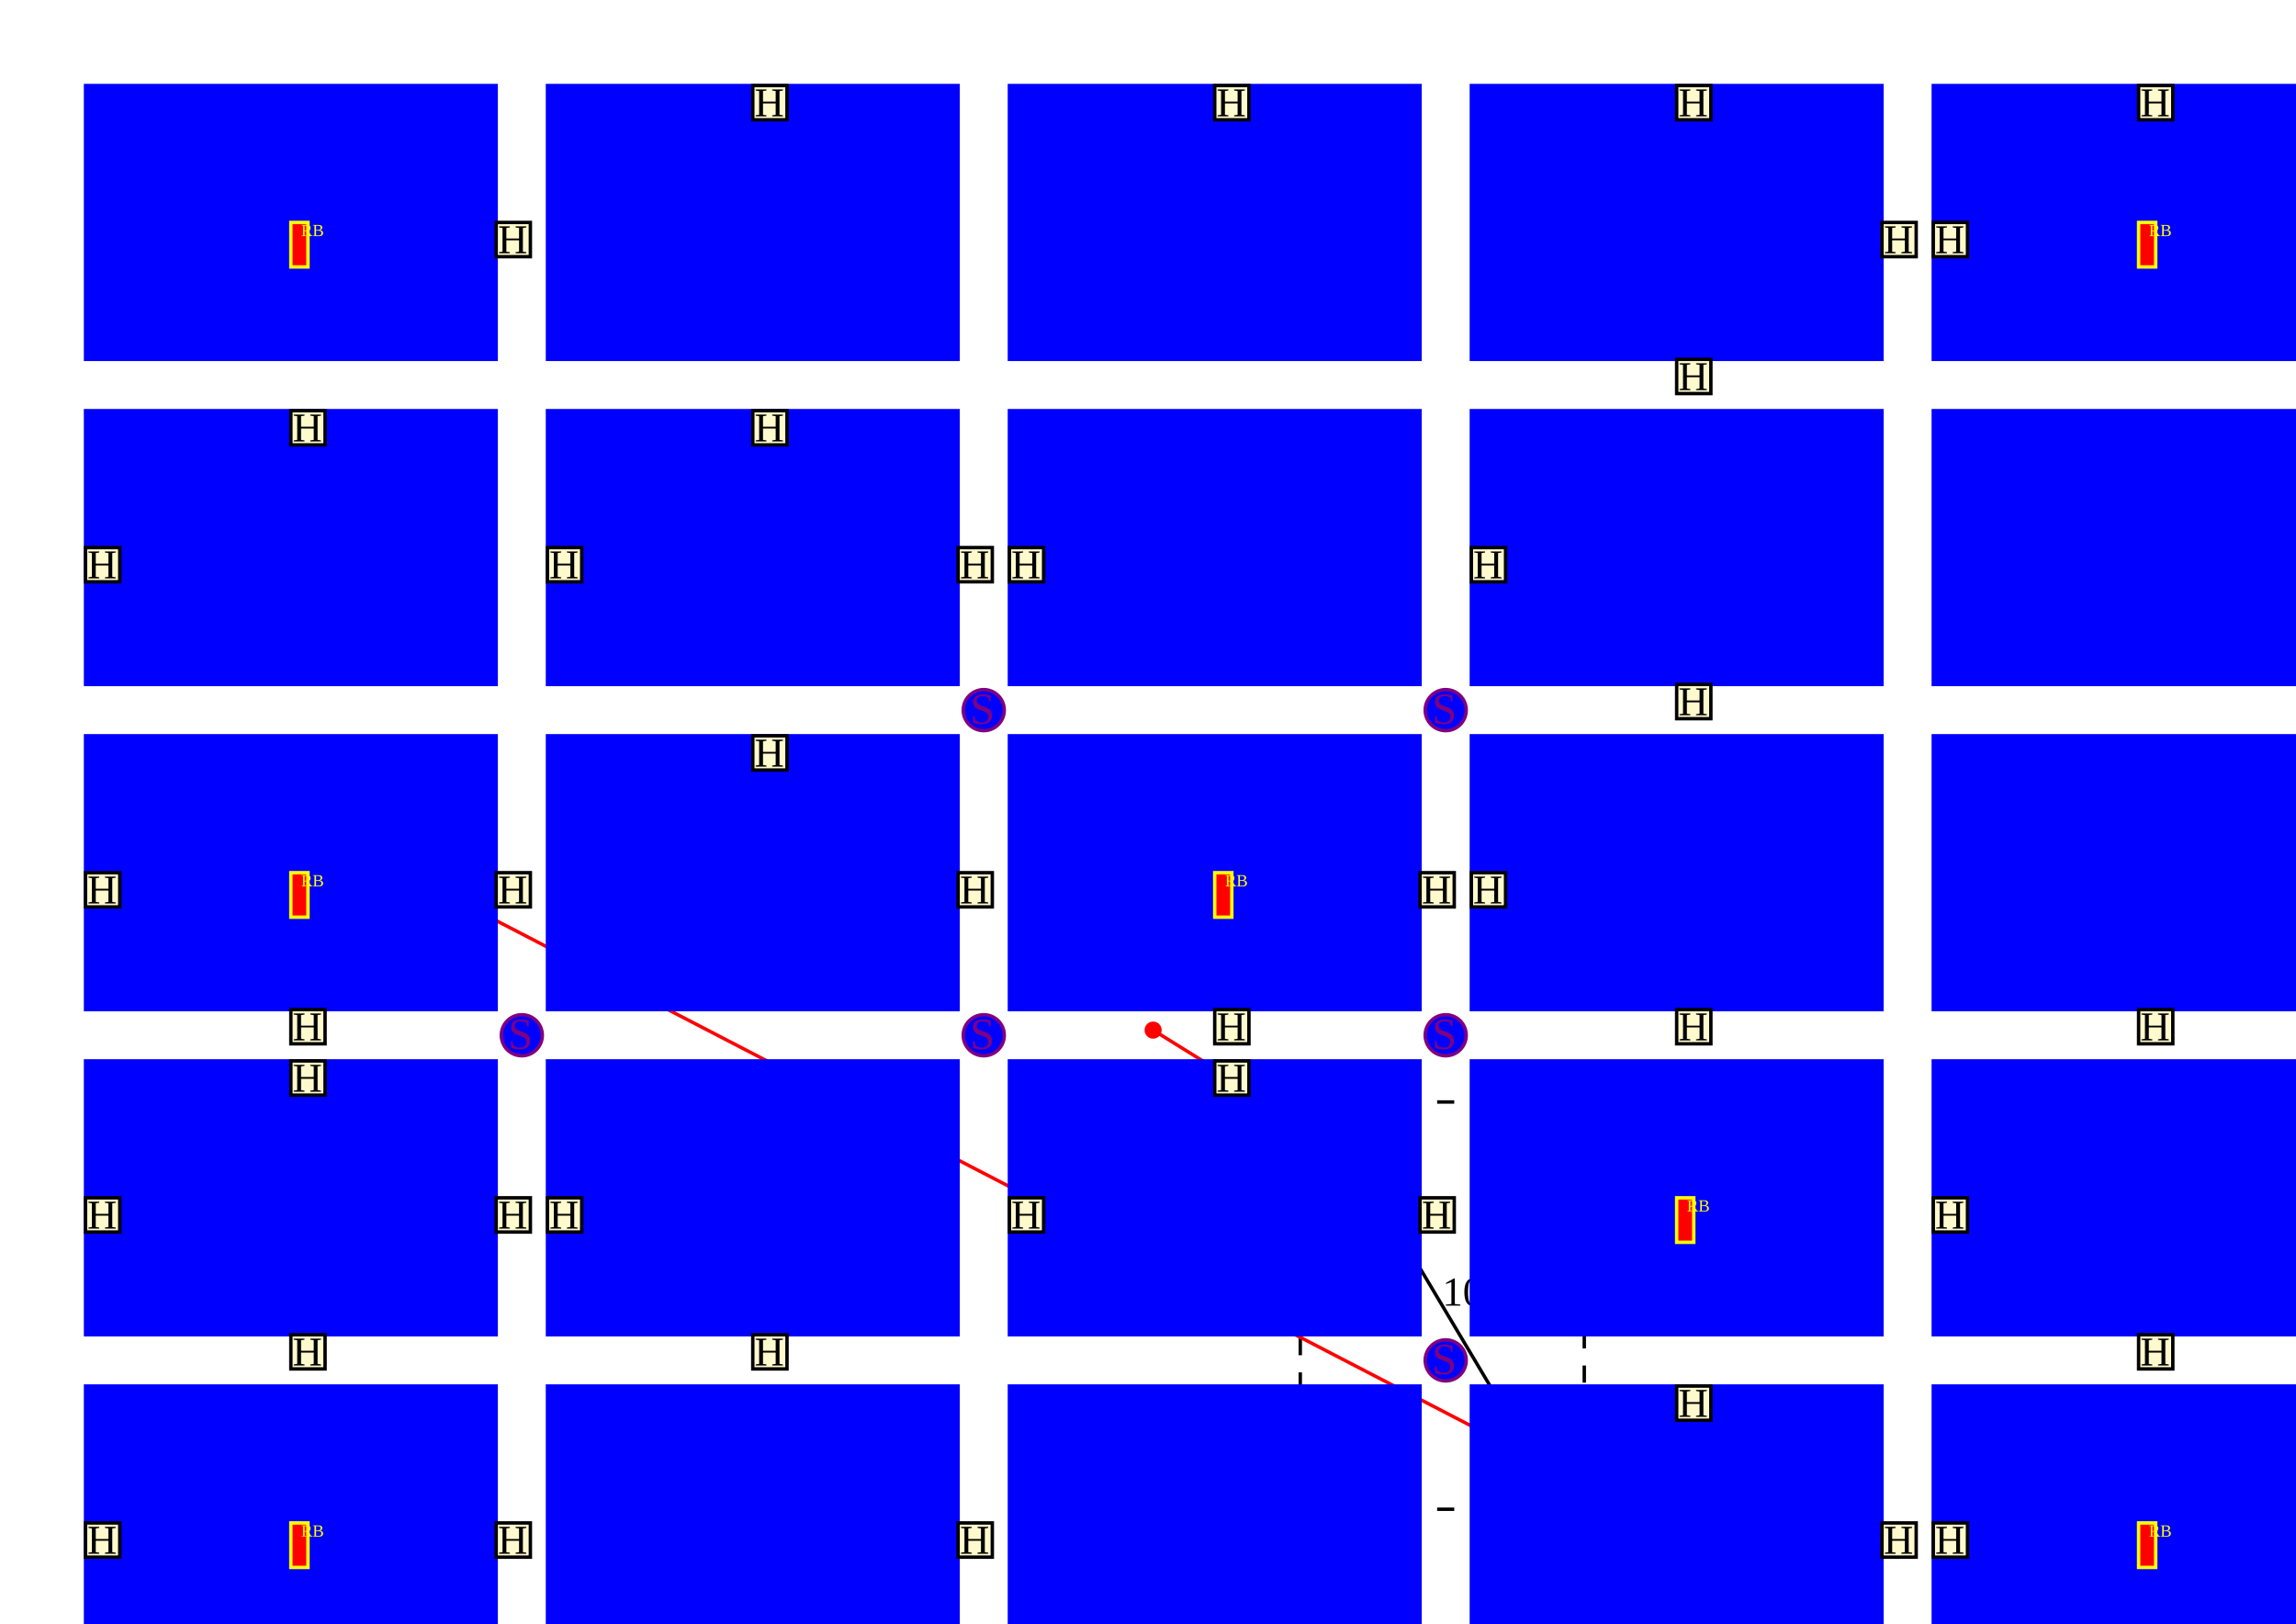
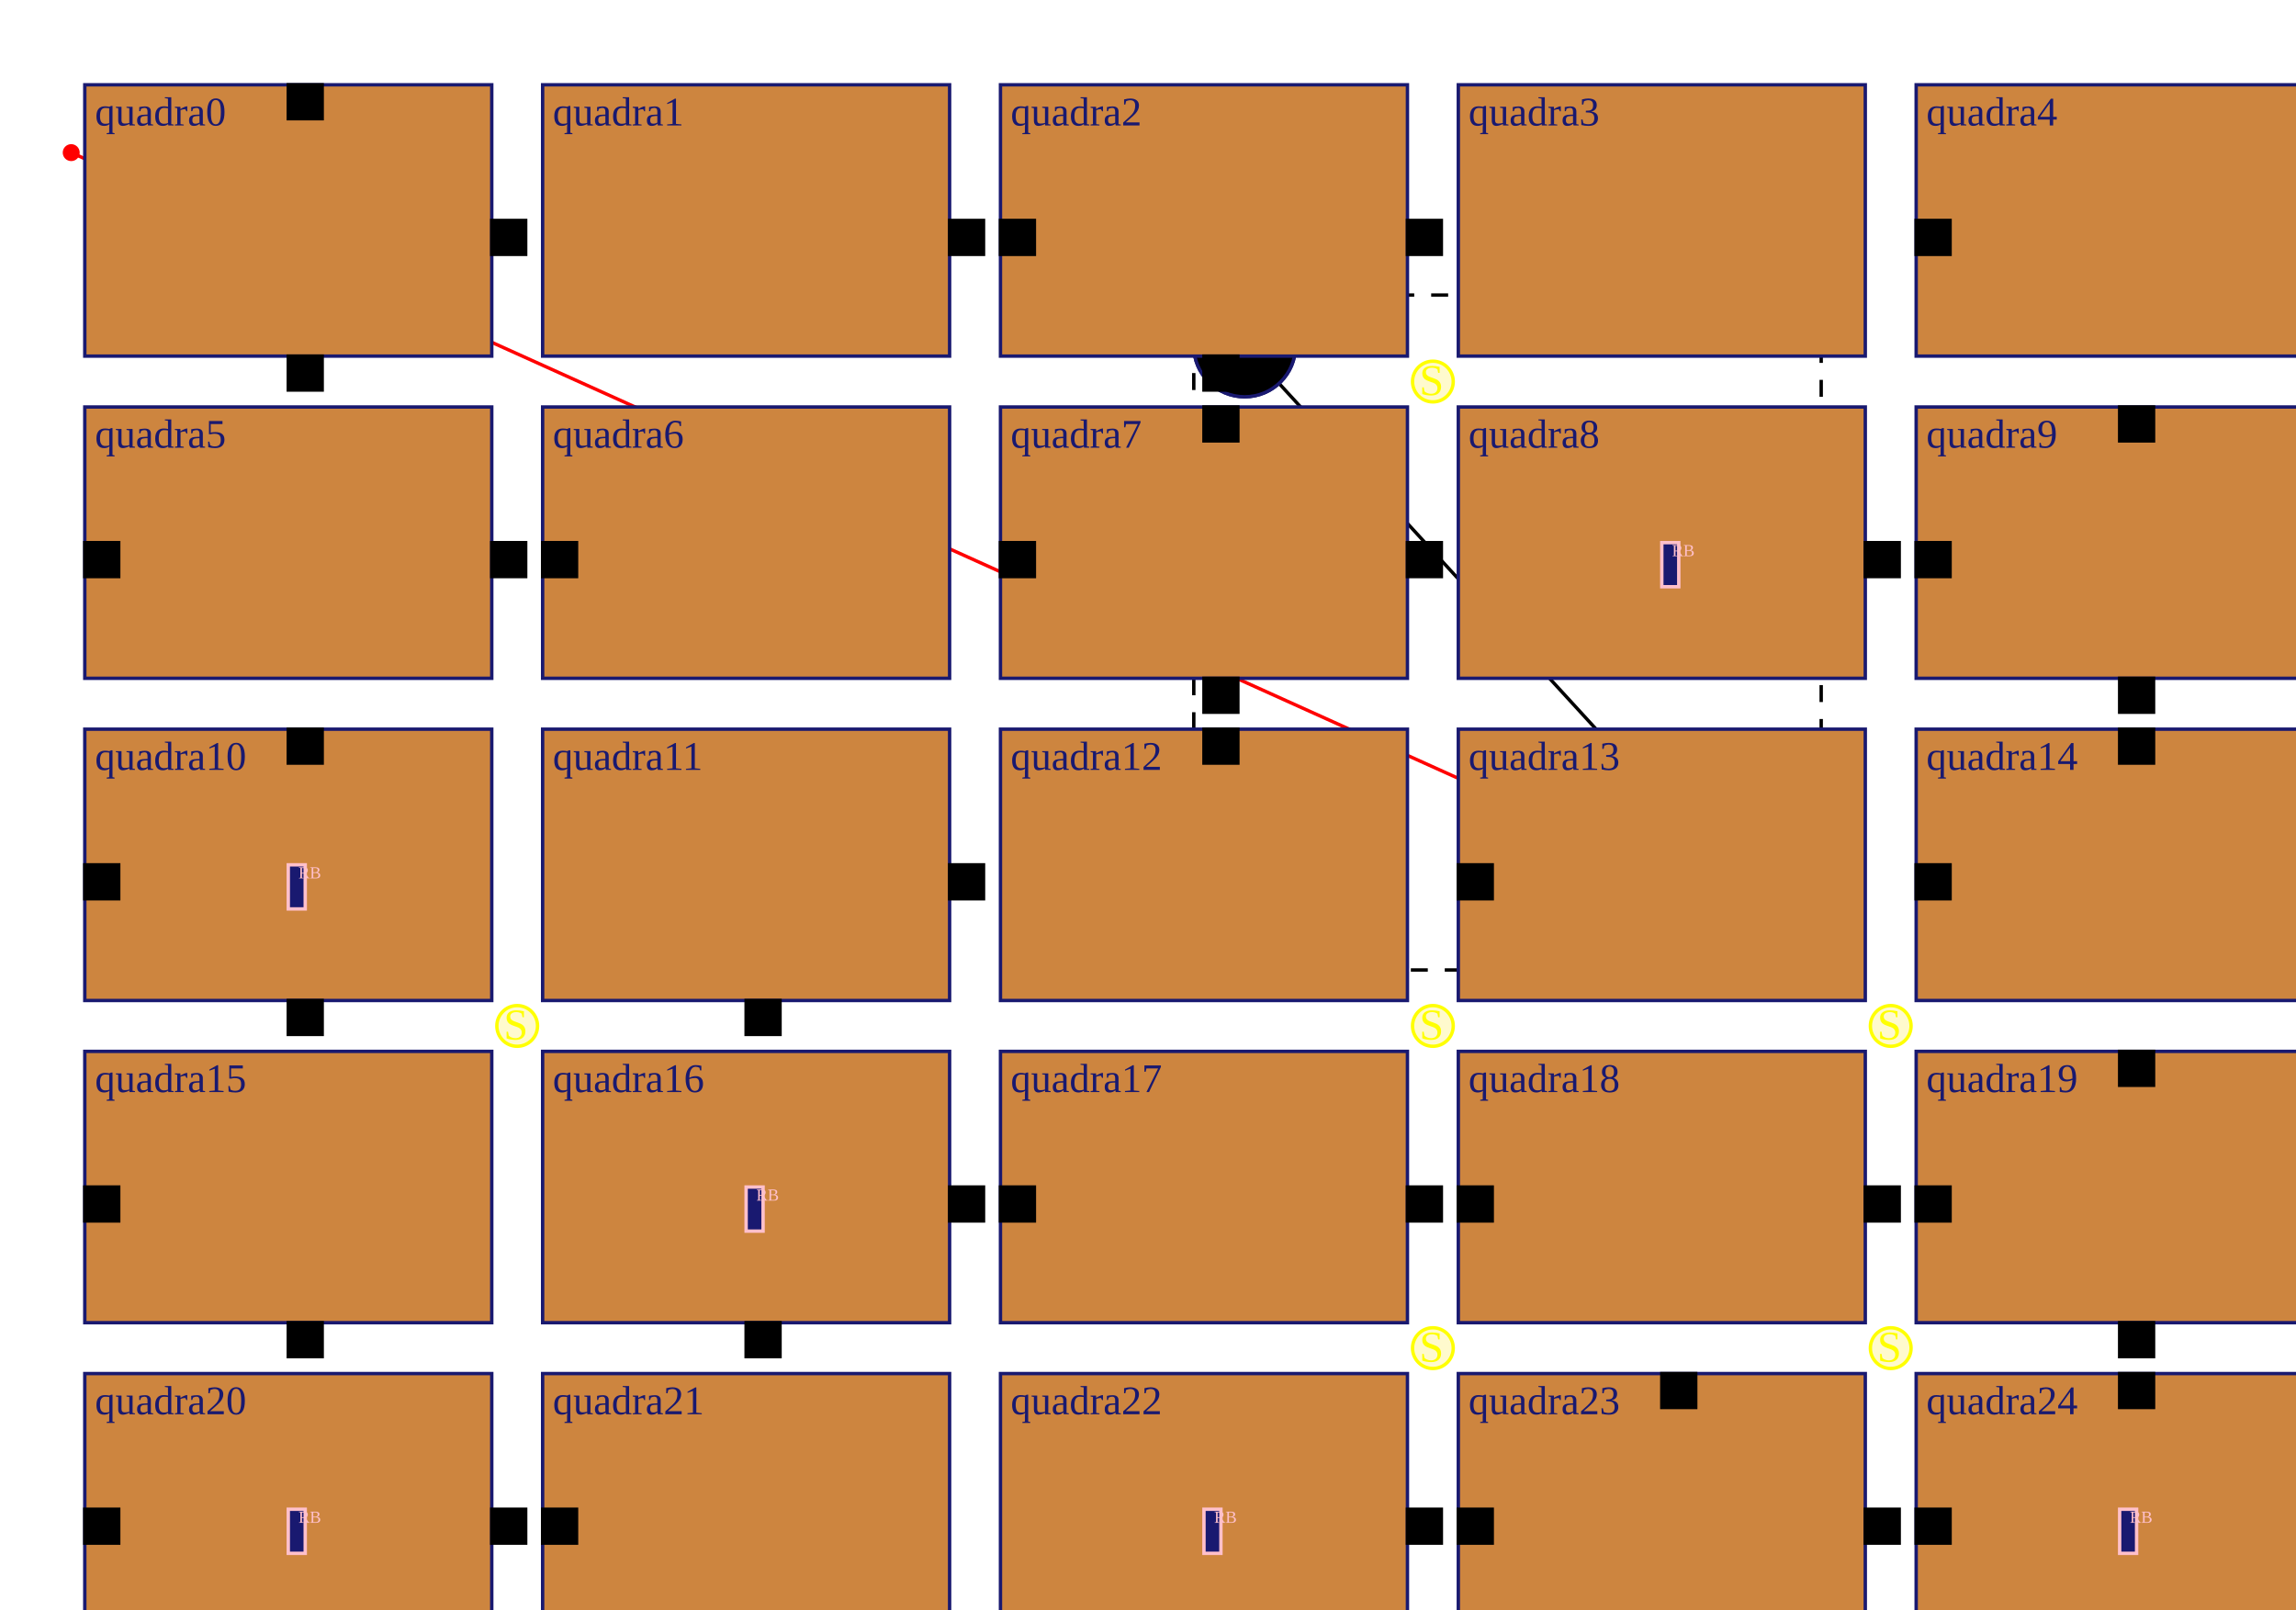
<svg>
-   <rect x="380" y="322" width="83" height="119" fill="none" stroke="black" stroke-dasharray="5" />
-   <circle cx="118" cy="255" r="2" fill="red" stroke="red" />
-   <line x1="118" y1="255" x2="448" y2="426" stroke="red" />
-   <circle cx="337" cy="301" r="2" fill="red" stroke="red" />
-   <line x1="337" y1="301" x2="395" y2="337" stroke="red" />
-   <line x1="448" y1="426" x2="395" y2="337" stroke="black" />
-   <text x="421.5" y="381.5"> 103.585713 </text>
-   <circle cx="448" cy="426" r="15" fill="black" stroke="midnightblue" stroke-width="1" />
-   <rect x="380" y="322" width="30" height="30" fill="black" stroke="midnightblue" stroke-width="1" />
-   <circle cx="448" cy="426" r="15" fill="black" stroke="midnightblue" stroke-width="1" />
-   <rect x="380" y="322" width="30" height="30" fill="black" stroke="midnightblue" stroke-width="1" />
-   <rect x="25" y="25" width="120" height="80" fill="blue" stroke="blue" stroke-width="1" />
-   <text x="28" y="37" font-size="12" fill="blue"> quadra0 </text>
-   <rect x="160" y="25" width="120" height="80" fill="blue" stroke="blue" stroke-width="1" />
-   <text x="163" y="37" font-size="12" fill="blue"> quadra1 </text>
-   <rect x="295" y="25" width="120" height="80" fill="blue" stroke="blue" stroke-width="1" />
-   <text x="298" y="37" font-size="12" fill="blue"> quadra2 </text>
-   <rect x="430" y="25" width="120" height="80" fill="blue" stroke="blue" stroke-width="1" />
-   <text x="433" y="37" font-size="12" fill="blue"> quadra3 </text>
-   <rect x="565" y="25" width="120" height="80" fill="blue" stroke="blue" stroke-width="1" />
-   <text x="568" y="37" font-size="12" fill="blue"> quadra4 </text>
-   <rect x="25" y="120" width="120" height="80" fill="blue" stroke="blue" stroke-width="1" />
-   <text x="28" y="132" font-size="12" fill="blue"> quadra5 </text>
-   <rect x="160" y="120" width="120" height="80" fill="blue" stroke="blue" stroke-width="1" />
-   <text x="163" y="132" font-size="12" fill="blue"> quadra6 </text>
-   <rect x="295" y="120" width="120" height="80" fill="blue" stroke="blue" stroke-width="1" />
-   <text x="298" y="132" font-size="12" fill="blue"> quadra7 </text>
-   <rect x="430" y="120" width="120" height="80" fill="blue" stroke="blue" stroke-width="1" />
-   <text x="433" y="132" font-size="12" fill="blue"> quadra8 </text>
-   <rect x="565" y="120" width="120" height="80" fill="blue" stroke="blue" stroke-width="1" />
-   <text x="568" y="132" font-size="12" fill="blue"> quadra9 </text>
-   <rect x="25" y="215" width="120" height="80" fill="blue" stroke="blue" stroke-width="1" />
-   <text x="28" y="227" font-size="12" fill="blue"> quadra10 </text>
-   <rect x="160" y="215" width="120" height="80" fill="blue" stroke="blue" stroke-width="1" />
-   <text x="163" y="227" font-size="12" fill="blue"> quadra11 </text>
-   <rect x="295" y="215" width="120" height="80" fill="blue" stroke="blue" stroke-width="1" />
-   <text x="298" y="227" font-size="12" fill="blue"> quadra12 </text>
-   <rect x="430" y="215" width="120" height="80" fill="blue" stroke="blue" stroke-width="1" />
-   <text x="433" y="227" font-size="12" fill="blue"> quadra13 </text>
-   <rect x="565" y="215" width="120" height="80" fill="blue" stroke="blue" stroke-width="1" />
-   <text x="568" y="227" font-size="12" fill="blue"> quadra14 </text>
-   <rect x="25" y="310" width="120" height="80" fill="blue" stroke="blue" stroke-width="1" />
-   <text x="28" y="322" font-size="12" fill="blue"> quadra15 </text>
-   <rect x="160" y="310" width="120" height="80" fill="blue" stroke="blue" stroke-width="1" />
-   <text x="163" y="322" font-size="12" fill="blue"> quadra16 </text>
-   <rect x="295" y="310" width="120" height="80" fill="blue" stroke="blue" stroke-width="1" />
-   <text x="298" y="322" font-size="12" fill="blue"> quadra17 </text>
-   <rect x="430" y="310" width="120" height="80" fill="blue" stroke="blue" stroke-width="1" />
-   <text x="433" y="322" font-size="12" fill="blue"> quadra18 </text>
-   <rect x="565" y="310" width="120" height="80" fill="blue" stroke="blue" stroke-width="1" />
-   <text x="568" y="322" font-size="12" fill="blue"> quadra19 </text>
-   <rect x="25" y="405" width="120" height="80" fill="blue" stroke="blue" stroke-width="1" />
-   <text x="28" y="417" font-size="12" fill="blue"> quadra20 </text>
-   <rect x="160" y="405" width="120" height="80" fill="blue" stroke="blue" stroke-width="1" />
-   <text x="163" y="417" font-size="12" fill="blue"> quadra21 </text>
-   <rect x="295" y="405" width="120" height="80" fill="blue" stroke="blue" stroke-width="1" />
-   <text x="298" y="417" font-size="12" fill="blue"> quadra22 </text>
-   <rect x="430" y="405" width="120" height="80" fill="blue" stroke="blue" stroke-width="1" />
-   <text x="433" y="417" font-size="12" fill="blue"> quadra23 </text>
-   <rect x="565" y="405" width="120" height="80" fill="blue" stroke="blue" stroke-width="1" />
-   <text x="568" y="417" font-size="12" fill="blue"> quadra24 </text>
-   <rect x="145" y="65" width="10" height="10" fill="lemonchiffon" stroke="black" stroke-width="1" />
+   <rect x="352" y="87" width="185" height="199" fill="none" stroke="black" stroke-dasharray="5" />
+   <circle cx="388" cy="80" r="2" fill="red" stroke="red" />
+   <line x1="388" y1="80" x2="367" y2="102" stroke="red" />
+   <circle cx="21" cy="45" r="2" fill="red" stroke="red" />
+   <line x1="21" y1="45" x2="522" y2="271" stroke="red" />
+   <line x1="367" y1="102" x2="522" y2="271" stroke="black" />
+   <text x="444.5" y="186.5"> 229.316375 </text>
+   <circle cx="367" cy="102" r="15" fill="black" stroke="midnightblue" stroke-width="1" />
+   <rect x="507" y="256" width="30" height="30" fill="black" stroke="midnightblue" stroke-width="1" />
+   <circle cx="367" cy="102" r="15" fill="black" stroke="midnightblue" stroke-width="1" />
+   <rect x="507" y="256" width="30" height="30" fill="black" stroke="midnightblue" stroke-width="1" />
+   <rect x="25" y="25" width="120" height="80" fill="peru" stroke="midnightblue" stroke-width="1" />
+   <text x="28" y="37" font-size="12" fill="midnightblue"> quadra0 </text>
+   <rect x="160" y="25" width="120" height="80" fill="peru" stroke="midnightblue" stroke-width="1" />
+   <text x="163" y="37" font-size="12" fill="midnightblue"> quadra1 </text>
+   <rect x="295" y="25" width="120" height="80" fill="peru" stroke="midnightblue" stroke-width="1" />
+   <text x="298" y="37" font-size="12" fill="midnightblue"> quadra2 </text>
+   <rect x="430" y="25" width="120" height="80" fill="peru" stroke="midnightblue" stroke-width="1" />
+   <text x="433" y="37" font-size="12" fill="midnightblue"> quadra3 </text>
+   <rect x="565" y="25" width="120" height="80" fill="peru" stroke="midnightblue" stroke-width="1" />
+   <text x="568" y="37" font-size="12" fill="midnightblue"> quadra4 </text>
+   <rect x="25" y="120" width="120" height="80" fill="peru" stroke="midnightblue" stroke-width="1" />
+   <text x="28" y="132" font-size="12" fill="midnightblue"> quadra5 </text>
+   <rect x="160" y="120" width="120" height="80" fill="peru" stroke="midnightblue" stroke-width="1" />
+   <text x="163" y="132" font-size="12" fill="midnightblue"> quadra6 </text>
+   <rect x="295" y="120" width="120" height="80" fill="peru" stroke="midnightblue" stroke-width="1" />
+   <text x="298" y="132" font-size="12" fill="midnightblue"> quadra7 </text>
+   <rect x="430" y="120" width="120" height="80" fill="peru" stroke="midnightblue" stroke-width="1" />
+   <text x="433" y="132" font-size="12" fill="midnightblue"> quadra8 </text>
+   <rect x="565" y="120" width="120" height="80" fill="peru" stroke="midnightblue" stroke-width="1" />
+   <text x="568" y="132" font-size="12" fill="midnightblue"> quadra9 </text>
+   <rect x="25" y="215" width="120" height="80" fill="peru" stroke="midnightblue" stroke-width="1" />
+   <text x="28" y="227" font-size="12" fill="midnightblue"> quadra10 </text>
+   <rect x="160" y="215" width="120" height="80" fill="peru" stroke="midnightblue" stroke-width="1" />
+   <text x="163" y="227" font-size="12" fill="midnightblue"> quadra11 </text>
+   <rect x="295" y="215" width="120" height="80" fill="peru" stroke="midnightblue" stroke-width="1" />
+   <text x="298" y="227" font-size="12" fill="midnightblue"> quadra12 </text>
+   <rect x="430" y="215" width="120" height="80" fill="peru" stroke="midnightblue" stroke-width="1" />
+   <text x="433" y="227" font-size="12" fill="midnightblue"> quadra13 </text>
+   <rect x="565" y="215" width="120" height="80" fill="peru" stroke="midnightblue" stroke-width="1" />
+   <text x="568" y="227" font-size="12" fill="midnightblue"> quadra14 </text>
+   <rect x="25" y="310" width="120" height="80" fill="peru" stroke="midnightblue" stroke-width="1" />
+   <text x="28" y="322" font-size="12" fill="midnightblue"> quadra15 </text>
+   <rect x="160" y="310" width="120" height="80" fill="peru" stroke="midnightblue" stroke-width="1" />
+   <text x="163" y="322" font-size="12" fill="midnightblue"> quadra16 </text>
+   <rect x="295" y="310" width="120" height="80" fill="peru" stroke="midnightblue" stroke-width="1" />
+   <text x="298" y="322" font-size="12" fill="midnightblue"> quadra17 </text>
+   <rect x="430" y="310" width="120" height="80" fill="peru" stroke="midnightblue" stroke-width="1" />
+   <text x="433" y="322" font-size="12" fill="midnightblue"> quadra18 </text>
+   <rect x="565" y="310" width="120" height="80" fill="peru" stroke="midnightblue" stroke-width="1" />
+   <text x="568" y="322" font-size="12" fill="midnightblue"> quadra19 </text>
+   <rect x="25" y="405" width="120" height="80" fill="peru" stroke="midnightblue" stroke-width="1" />
+   <text x="28" y="417" font-size="12" fill="midnightblue"> quadra20 </text>
+   <rect x="160" y="405" width="120" height="80" fill="peru" stroke="midnightblue" stroke-width="1" />
+   <text x="163" y="417" font-size="12" fill="midnightblue"> quadra21 </text>
+   <rect x="295" y="405" width="120" height="80" fill="peru" stroke="midnightblue" stroke-width="1" />
+   <text x="298" y="417" font-size="12" fill="midnightblue"> quadra22 </text>
+   <rect x="430" y="405" width="120" height="80" fill="peru" stroke="midnightblue" stroke-width="1" />
+   <text x="433" y="417" font-size="12" fill="midnightblue"> quadra23 </text>
+   <rect x="565" y="405" width="120" height="80" fill="peru" stroke="midnightblue" stroke-width="1" />
+   <text x="568" y="417" font-size="12" fill="midnightblue"> quadra24 </text>
+   <rect x="85" y="25" width="10" height="10" fill="black" stroke="black" stroke-width="1" />
+   <text x="85.5" y="34" font-size="12" fill="black"> H </text>
+   <rect x="145" y="65" width="10" height="10" fill="black" stroke="black" stroke-width="1" />
  <text x="145.5" y="74" font-size="12" fill="black"> H </text>
-   <rect x="220" y="25" width="10" height="10" fill="lemonchiffon" stroke="black" stroke-width="1" />
-   <text x="220.5" y="34" font-size="12" fill="black"> H </text>
-   <rect x="355" y="25" width="10" height="10" fill="lemonchiffon" stroke="black" stroke-width="1" />
-   <text x="355.5" y="34" font-size="12" fill="black"> H </text>
-   <rect x="490" y="25" width="10" height="10" fill="lemonchiffon" stroke="black" stroke-width="1" />
-   <text x="490.5" y="34" font-size="12" fill="black"> H </text>
-   <rect x="550" y="65" width="10" height="10" fill="lemonchiffon" stroke="black" stroke-width="1" />
-   <text x="550.5" y="74" font-size="12" fill="black"> H </text>
-   <rect x="490" y="105" width="10" height="10" fill="lemonchiffon" stroke="black" stroke-width="1" />
-   <text x="490.5" y="114" font-size="12" fill="black"> H </text>
-   <rect x="625" y="25" width="10" height="10" fill="lemonchiffon" stroke="black" stroke-width="1" />
-   <text x="625.5" y="34" font-size="12" fill="black"> H </text>
-   <rect x="565" y="65" width="10" height="10" fill="lemonchiffon" stroke="black" stroke-width="1" />
+   <rect x="85" y="105" width="10" height="10" fill="black" stroke="black" stroke-width="1" />
+   <text x="85.5" y="114" font-size="12" fill="black"> H </text>
+   <rect x="280" y="65" width="10" height="10" fill="black" stroke="black" stroke-width="1" />
+   <text x="280.5" y="74" font-size="12" fill="black"> H </text>
+   <rect x="415" y="65" width="10" height="10" fill="black" stroke="black" stroke-width="1" />
+   <text x="415.5" y="74" font-size="12" fill="black"> H </text>
+   <rect x="355" y="105" width="10" height="10" fill="black" stroke="black" stroke-width="1" />
+   <text x="355.5" y="114" font-size="12" fill="black"> H </text>
+   <rect x="295" y="65" width="10" height="10" fill="black" stroke="black" stroke-width="1" />
+   <text x="295.5" y="74" font-size="12" fill="black"> H </text>
+   <rect x="685" y="65" width="10" height="10" fill="black" stroke="black" stroke-width="1" />
+   <text x="685.5" y="74" font-size="12" fill="black"> H </text>
+   <rect x="565" y="65" width="10" height="10" fill="black" stroke="black" stroke-width="1" />
  <text x="565.5" y="74" font-size="12" fill="black"> H </text>
-   <rect x="85" y="120" width="10" height="10" fill="lemonchiffon" stroke="black" stroke-width="1" />
-   <text x="85.5" y="129" font-size="12" fill="black"> H </text>
-   <rect x="25" y="160" width="10" height="10" fill="lemonchiffon" stroke="black" stroke-width="1" />
+   <rect x="145" y="160" width="10" height="10" fill="black" stroke="black" stroke-width="1" />
+   <text x="145.5" y="169" font-size="12" fill="black"> H </text>
+   <rect x="25" y="160" width="10" height="10" fill="black" stroke="black" stroke-width="1" />
  <text x="25.5" y="169" font-size="12" fill="black"> H </text>
-   <rect x="220" y="120" width="10" height="10" fill="lemonchiffon" stroke="black" stroke-width="1" />
-   <text x="220.5" y="129" font-size="12" fill="black"> H </text>
-   <rect x="280" y="160" width="10" height="10" fill="lemonchiffon" stroke="black" stroke-width="1" />
-   <text x="280.5" y="169" font-size="12" fill="black"> H </text>
-   <rect x="160" y="160" width="10" height="10" fill="lemonchiffon" stroke="black" stroke-width="1" />
+   <rect x="160" y="160" width="10" height="10" fill="black" stroke="black" stroke-width="1" />
  <text x="160.5" y="169" font-size="12" fill="black"> H </text>
-   <rect x="295" y="160" width="10" height="10" fill="lemonchiffon" stroke="black" stroke-width="1" />
+   <rect x="355" y="120" width="10" height="10" fill="black" stroke="black" stroke-width="1" />
+   <text x="355.5" y="129" font-size="12" fill="black"> H </text>
+   <rect x="415" y="160" width="10" height="10" fill="black" stroke="black" stroke-width="1" />
+   <text x="415.5" y="169" font-size="12" fill="black"> H </text>
+   <rect x="355" y="200" width="10" height="10" fill="black" stroke="black" stroke-width="1" />
+   <text x="355.5" y="209" font-size="12" fill="black"> H </text>
+   <rect x="295" y="160" width="10" height="10" fill="black" stroke="black" stroke-width="1" />
  <text x="295.5" y="169" font-size="12" fill="black"> H </text>
-   <rect x="490" y="200" width="10" height="10" fill="lemonchiffon" stroke="black" stroke-width="1" />
-   <text x="490.5" y="209" font-size="12" fill="black"> H </text>
-   <rect x="430" y="160" width="10" height="10" fill="lemonchiffon" stroke="black" stroke-width="1" />
-   <text x="430.5" y="169" font-size="12" fill="black"> H </text>
-   <rect x="685" y="160" width="10" height="10" fill="lemonchiffon" stroke="black" stroke-width="1" />
-   <text x="685.5" y="169" font-size="12" fill="black"> H </text>
-   <rect x="145" y="255" width="10" height="10" fill="lemonchiffon" stroke="black" stroke-width="1" />
-   <text x="145.5" y="264" font-size="12" fill="black"> H </text>
-   <rect x="85" y="295" width="10" height="10" fill="lemonchiffon" stroke="black" stroke-width="1" />
+   <rect x="550" y="160" width="10" height="10" fill="black" stroke="black" stroke-width="1" />
+   <text x="550.5" y="169" font-size="12" fill="black"> H </text>
+   <rect x="625" y="120" width="10" height="10" fill="black" stroke="black" stroke-width="1" />
+   <text x="625.5" y="129" font-size="12" fill="black"> H </text>
+   <rect x="625" y="200" width="10" height="10" fill="black" stroke="black" stroke-width="1" />
+   <text x="625.5" y="209" font-size="12" fill="black"> H </text>
+   <rect x="565" y="160" width="10" height="10" fill="black" stroke="black" stroke-width="1" />
+   <text x="565.5" y="169" font-size="12" fill="black"> H </text>
+   <rect x="85" y="215" width="10" height="10" fill="black" stroke="black" stroke-width="1" />
+   <text x="85.5" y="224" font-size="12" fill="black"> H </text>
+   <rect x="85" y="295" width="10" height="10" fill="black" stroke="black" stroke-width="1" />
  <text x="85.5" y="304" font-size="12" fill="black"> H </text>
-   <rect x="25" y="255" width="10" height="10" fill="lemonchiffon" stroke="black" stroke-width="1" />
+   <rect x="25" y="255" width="10" height="10" fill="black" stroke="black" stroke-width="1" />
  <text x="25.5" y="264" font-size="12" fill="black"> H </text>
-   <rect x="220" y="215" width="10" height="10" fill="lemonchiffon" stroke="black" stroke-width="1" />
-   <text x="220.5" y="224" font-size="12" fill="black"> H </text>
-   <rect x="280" y="255" width="10" height="10" fill="lemonchiffon" stroke="black" stroke-width="1" />
+   <rect x="280" y="255" width="10" height="10" fill="black" stroke="black" stroke-width="1" />
  <text x="280.5" y="264" font-size="12" fill="black"> H </text>
-   <rect x="415" y="255" width="10" height="10" fill="lemonchiffon" stroke="black" stroke-width="1" />
-   <text x="415.5" y="264" font-size="12" fill="black"> H </text>
-   <rect x="355" y="295" width="10" height="10" fill="lemonchiffon" stroke="black" stroke-width="1" />
-   <text x="355.5" y="304" font-size="12" fill="black"> H </text>
-   <rect x="490" y="295" width="10" height="10" fill="lemonchiffon" stroke="black" stroke-width="1" />
-   <text x="490.5" y="304" font-size="12" fill="black"> H </text>
-   <rect x="430" y="255" width="10" height="10" fill="lemonchiffon" stroke="black" stroke-width="1" />
+   <rect x="220" y="295" width="10" height="10" fill="black" stroke="black" stroke-width="1" />
+   <text x="220.5" y="304" font-size="12" fill="black"> H </text>
+   <rect x="355" y="215" width="10" height="10" fill="black" stroke="black" stroke-width="1" />
+   <text x="355.5" y="224" font-size="12" fill="black"> H </text>
+   <rect x="430" y="255" width="10" height="10" fill="black" stroke="black" stroke-width="1" />
  <text x="430.5" y="264" font-size="12" fill="black"> H </text>
-   <rect x="625" y="295" width="10" height="10" fill="lemonchiffon" stroke="black" stroke-width="1" />
-   <text x="625.5" y="304" font-size="12" fill="black"> H </text>
-   <rect x="85" y="310" width="10" height="10" fill="lemonchiffon" stroke="black" stroke-width="1" />
-   <text x="85.5" y="319" font-size="12" fill="black"> H </text>
-   <rect x="145" y="350" width="10" height="10" fill="lemonchiffon" stroke="black" stroke-width="1" />
-   <text x="145.5" y="359" font-size="12" fill="black"> H </text>
-   <rect x="85" y="390" width="10" height="10" fill="lemonchiffon" stroke="black" stroke-width="1" />
+   <rect x="625" y="215" width="10" height="10" fill="black" stroke="black" stroke-width="1" />
+   <text x="625.5" y="224" font-size="12" fill="black"> H </text>
+   <rect x="685" y="255" width="10" height="10" fill="black" stroke="black" stroke-width="1" />
+   <text x="685.5" y="264" font-size="12" fill="black"> H </text>
+   <rect x="565" y="255" width="10" height="10" fill="black" stroke="black" stroke-width="1" />
+   <text x="565.5" y="264" font-size="12" fill="black"> H </text>
+   <rect x="85" y="390" width="10" height="10" fill="black" stroke="black" stroke-width="1" />
  <text x="85.5" y="399" font-size="12" fill="black"> H </text>
-   <rect x="25" y="350" width="10" height="10" fill="lemonchiffon" stroke="black" stroke-width="1" />
+   <rect x="25" y="350" width="10" height="10" fill="black" stroke="black" stroke-width="1" />
  <text x="25.5" y="359" font-size="12" fill="black"> H </text>
-   <rect x="220" y="390" width="10" height="10" fill="lemonchiffon" stroke="black" stroke-width="1" />
+   <rect x="280" y="350" width="10" height="10" fill="black" stroke="black" stroke-width="1" />
+   <text x="280.5" y="359" font-size="12" fill="black"> H </text>
+   <rect x="220" y="390" width="10" height="10" fill="black" stroke="black" stroke-width="1" />
  <text x="220.5" y="399" font-size="12" fill="black"> H </text>
-   <rect x="160" y="350" width="10" height="10" fill="lemonchiffon" stroke="black" stroke-width="1" />
-   <text x="160.5" y="359" font-size="12" fill="black"> H </text>
-   <rect x="355" y="310" width="10" height="10" fill="lemonchiffon" stroke="black" stroke-width="1" />
-   <text x="355.5" y="319" font-size="12" fill="black"> H </text>
-   <rect x="415" y="350" width="10" height="10" fill="lemonchiffon" stroke="black" stroke-width="1" />
+   <rect x="415" y="350" width="10" height="10" fill="black" stroke="black" stroke-width="1" />
  <text x="415.5" y="359" font-size="12" fill="black"> H </text>
-   <rect x="295" y="350" width="10" height="10" fill="lemonchiffon" stroke="black" stroke-width="1" />
+   <rect x="295" y="350" width="10" height="10" fill="black" stroke="black" stroke-width="1" />
  <text x="295.5" y="359" font-size="12" fill="black"> H </text>
-   <rect x="625" y="390" width="10" height="10" fill="lemonchiffon" stroke="black" stroke-width="1" />
+   <rect x="550" y="350" width="10" height="10" fill="black" stroke="black" stroke-width="1" />
+   <text x="550.5" y="359" font-size="12" fill="black"> H </text>
+   <rect x="430" y="350" width="10" height="10" fill="black" stroke="black" stroke-width="1" />
+   <text x="430.5" y="359" font-size="12" fill="black"> H </text>
+   <rect x="625" y="310" width="10" height="10" fill="black" stroke="black" stroke-width="1" />
+   <text x="625.5" y="319" font-size="12" fill="black"> H </text>
+   <rect x="625" y="390" width="10" height="10" fill="black" stroke="black" stroke-width="1" />
  <text x="625.5" y="399" font-size="12" fill="black"> H </text>
-   <rect x="565" y="350" width="10" height="10" fill="lemonchiffon" stroke="black" stroke-width="1" />
+   <rect x="565" y="350" width="10" height="10" fill="black" stroke="black" stroke-width="1" />
  <text x="565.5" y="359" font-size="12" fill="black"> H </text>
-   <rect x="145" y="445" width="10" height="10" fill="lemonchiffon" stroke="black" stroke-width="1" />
+   <rect x="145" y="445" width="10" height="10" fill="black" stroke="black" stroke-width="1" />
  <text x="145.5" y="454" font-size="12" fill="black"> H </text>
-   <rect x="85" y="485" width="10" height="10" fill="lemonchiffon" stroke="black" stroke-width="1" />
+   <rect x="85" y="485" width="10" height="10" fill="black" stroke="black" stroke-width="1" />
  <text x="85.5" y="494" font-size="12" fill="black"> H </text>
-   <rect x="25" y="445" width="10" height="10" fill="lemonchiffon" stroke="black" stroke-width="1" />
+   <rect x="25" y="445" width="10" height="10" fill="black" stroke="black" stroke-width="1" />
  <text x="25.5" y="454" font-size="12" fill="black"> H </text>
-   <rect x="280" y="445" width="10" height="10" fill="lemonchiffon" stroke="black" stroke-width="1" />
-   <text x="280.5" y="454" font-size="12" fill="black"> H </text>
-   <rect x="355" y="485" width="10" height="10" fill="lemonchiffon" stroke="black" stroke-width="1" />
-   <text x="355.5" y="494" font-size="12" fill="black"> H </text>
-   <rect x="490" y="405" width="10" height="10" fill="lemonchiffon" stroke="black" stroke-width="1" />
+   <rect x="220" y="485" width="10" height="10" fill="black" stroke="black" stroke-width="1" />
+   <text x="220.5" y="494" font-size="12" fill="black"> H </text>
+   <rect x="160" y="445" width="10" height="10" fill="black" stroke="black" stroke-width="1" />
+   <text x="160.5" y="454" font-size="12" fill="black"> H </text>
+   <rect x="415" y="445" width="10" height="10" fill="black" stroke="black" stroke-width="1" />
+   <text x="415.5" y="454" font-size="12" fill="black"> H </text>
+   <rect x="490" y="405" width="10" height="10" fill="black" stroke="black" stroke-width="1" />
  <text x="490.5" y="414" font-size="12" fill="black"> H </text>
-   <rect x="550" y="445" width="10" height="10" fill="lemonchiffon" stroke="black" stroke-width="1" />
+   <rect x="550" y="445" width="10" height="10" fill="black" stroke="black" stroke-width="1" />
  <text x="550.5" y="454" font-size="12" fill="black"> H </text>
-   <rect x="490" y="485" width="10" height="10" fill="lemonchiffon" stroke="black" stroke-width="1" />
+   <rect x="490" y="485" width="10" height="10" fill="black" stroke="black" stroke-width="1" />
  <text x="490.5" y="494" font-size="12" fill="black"> H </text>
-   <rect x="565" y="445" width="10" height="10" fill="lemonchiffon" stroke="black" stroke-width="1" />
+   <rect x="430" y="445" width="10" height="10" fill="black" stroke="black" stroke-width="1" />
+   <text x="430.5" y="454" font-size="12" fill="black"> H </text>
+   <rect x="625" y="405" width="10" height="10" fill="black" stroke="black" stroke-width="1" />
+   <text x="625.5" y="414" font-size="12" fill="black"> H </text>
+   <rect x="625" y="485" width="10" height="10" fill="black" stroke="black" stroke-width="1" />
+   <text x="625.5" y="494" font-size="12" fill="black"> H </text>
+   <rect x="565" y="445" width="10" height="10" fill="black" stroke="black" stroke-width="1" />
  <text x="565.5" y="454" font-size="12" fill="black"> H </text>
-   <circle cx="287.5" cy="207.5" r="6" fill="blue" stroke="purple" stroke-width="1" />
-   <text x="283.5" y="211.5" font-size="13" fill="purple"> S </text>
-   <circle cx="422.5" cy="207.5" r="6" fill="blue" stroke="purple" stroke-width="1" />
-   <text x="418.5" y="211.5" font-size="13" fill="purple"> S </text>
-   <circle cx="152.5" cy="302.5" r="6" fill="blue" stroke="purple" stroke-width="1" />
-   <text x="148.5" y="306.5" font-size="13" fill="purple"> S </text>
-   <circle cx="287.5" cy="302.5" r="6" fill="blue" stroke="purple" stroke-width="1" />
-   <text x="283.5" y="306.5" font-size="13" fill="purple"> S </text>
-   <circle cx="422.5" cy="302.5" r="6" fill="blue" stroke="purple" stroke-width="1" />
-   <text x="418.5" y="306.5" font-size="13" fill="purple"> S </text>
-   <circle cx="422.5" cy="397.5" r="6" fill="blue" stroke="purple" stroke-width="1" />
-   <text x="418.5" y="401.5" font-size="13" fill="purple"> S </text>
-   <circle cx="152.5" cy="492.5" r="6" fill="blue" stroke="purple" stroke-width="1" />
-   <text x="148.5" y="496.5" font-size="13" fill="purple"> S </text>
-   <rect x="85" y="65" width="5" height="13" fill="red" stroke="yellow" stroke-width="1" />
-   <text x="88" y="69" font-size="5" fill="yellow"> RB </text>
-   <rect x="625" y="65" width="5" height="13" fill="red" stroke="yellow" stroke-width="1" />
-   <text x="628" y="69" font-size="5" fill="yellow"> RB </text>
-   <rect x="85" y="255" width="5" height="13" fill="red" stroke="yellow" stroke-width="1" />
-   <text x="88" y="259" font-size="5" fill="yellow"> RB </text>
-   <rect x="355" y="255" width="5" height="13" fill="red" stroke="yellow" stroke-width="1" />
-   <text x="358" y="259" font-size="5" fill="yellow"> RB </text>
-   <rect x="490" y="350" width="5" height="13" fill="red" stroke="yellow" stroke-width="1" />
-   <text x="493" y="354" font-size="5" fill="yellow"> RB </text>
-   <rect x="85" y="445" width="5" height="13" fill="red" stroke="yellow" stroke-width="1" />
-   <text x="88" y="449" font-size="5" fill="yellow"> RB </text>
-   <rect x="625" y="445" width="5" height="13" fill="red" stroke="yellow" stroke-width="1" />
-   <text x="628" y="449" font-size="5" fill="yellow"> RB </text>
+   <circle cx="422.5" cy="112.5" r="6" fill="lemonchiffon" stroke="yellow" stroke-width="1" />
+   <text x="418.5" y="116.5" font-size="13" fill="yellow"> S </text>
+   <circle cx="152.5" cy="302.5" r="6" fill="lemonchiffon" stroke="yellow" stroke-width="1" />
+   <text x="148.5" y="306.5" font-size="13" fill="yellow"> S </text>
+   <circle cx="422.5" cy="302.5" r="6" fill="lemonchiffon" stroke="yellow" stroke-width="1" />
+   <text x="418.5" y="306.5" font-size="13" fill="yellow"> S </text>
+   <circle cx="557.5" cy="302.5" r="6" fill="lemonchiffon" stroke="yellow" stroke-width="1" />
+   <text x="553.5" y="306.5" font-size="13" fill="yellow"> S </text>
+   <circle cx="422.5" cy="397.5" r="6" fill="lemonchiffon" stroke="yellow" stroke-width="1" />
+   <text x="418.5" y="401.5" font-size="13" fill="yellow"> S </text>
+   <circle cx="557.5" cy="397.5" r="6" fill="lemonchiffon" stroke="yellow" stroke-width="1" />
+   <text x="553.5" y="401.5" font-size="13" fill="yellow"> S </text>
+   <circle cx="152.5" cy="492.5" r="6" fill="lemonchiffon" stroke="yellow" stroke-width="1" />
+   <text x="148.5" y="496.5" font-size="13" fill="yellow"> S </text>
+   <rect x="490" y="160" width="5" height="13" fill="midnightblue" stroke="pink" stroke-width="1" />
+   <text x="493" y="164" font-size="5" fill="pink"> RB </text>
+   <rect x="85" y="255" width="5" height="13" fill="midnightblue" stroke="pink" stroke-width="1" />
+   <text x="88" y="259" font-size="5" fill="pink"> RB </text>
+   <rect x="220" y="350" width="5" height="13" fill="midnightblue" stroke="pink" stroke-width="1" />
+   <text x="223" y="354" font-size="5" fill="pink"> RB </text>
+   <rect x="85" y="445" width="5" height="13" fill="midnightblue" stroke="pink" stroke-width="1" />
+   <text x="88" y="449" font-size="5" fill="pink"> RB </text>
+   <rect x="355" y="445" width="5" height="13" fill="midnightblue" stroke="pink" stroke-width="1" />
+   <text x="358" y="449" font-size="5" fill="pink"> RB </text>
+   <rect x="625" y="445" width="5" height="13" fill="midnightblue" stroke="pink" stroke-width="1" />
+   <text x="628" y="449" font-size="5" fill="pink"> RB </text>
</svg>
